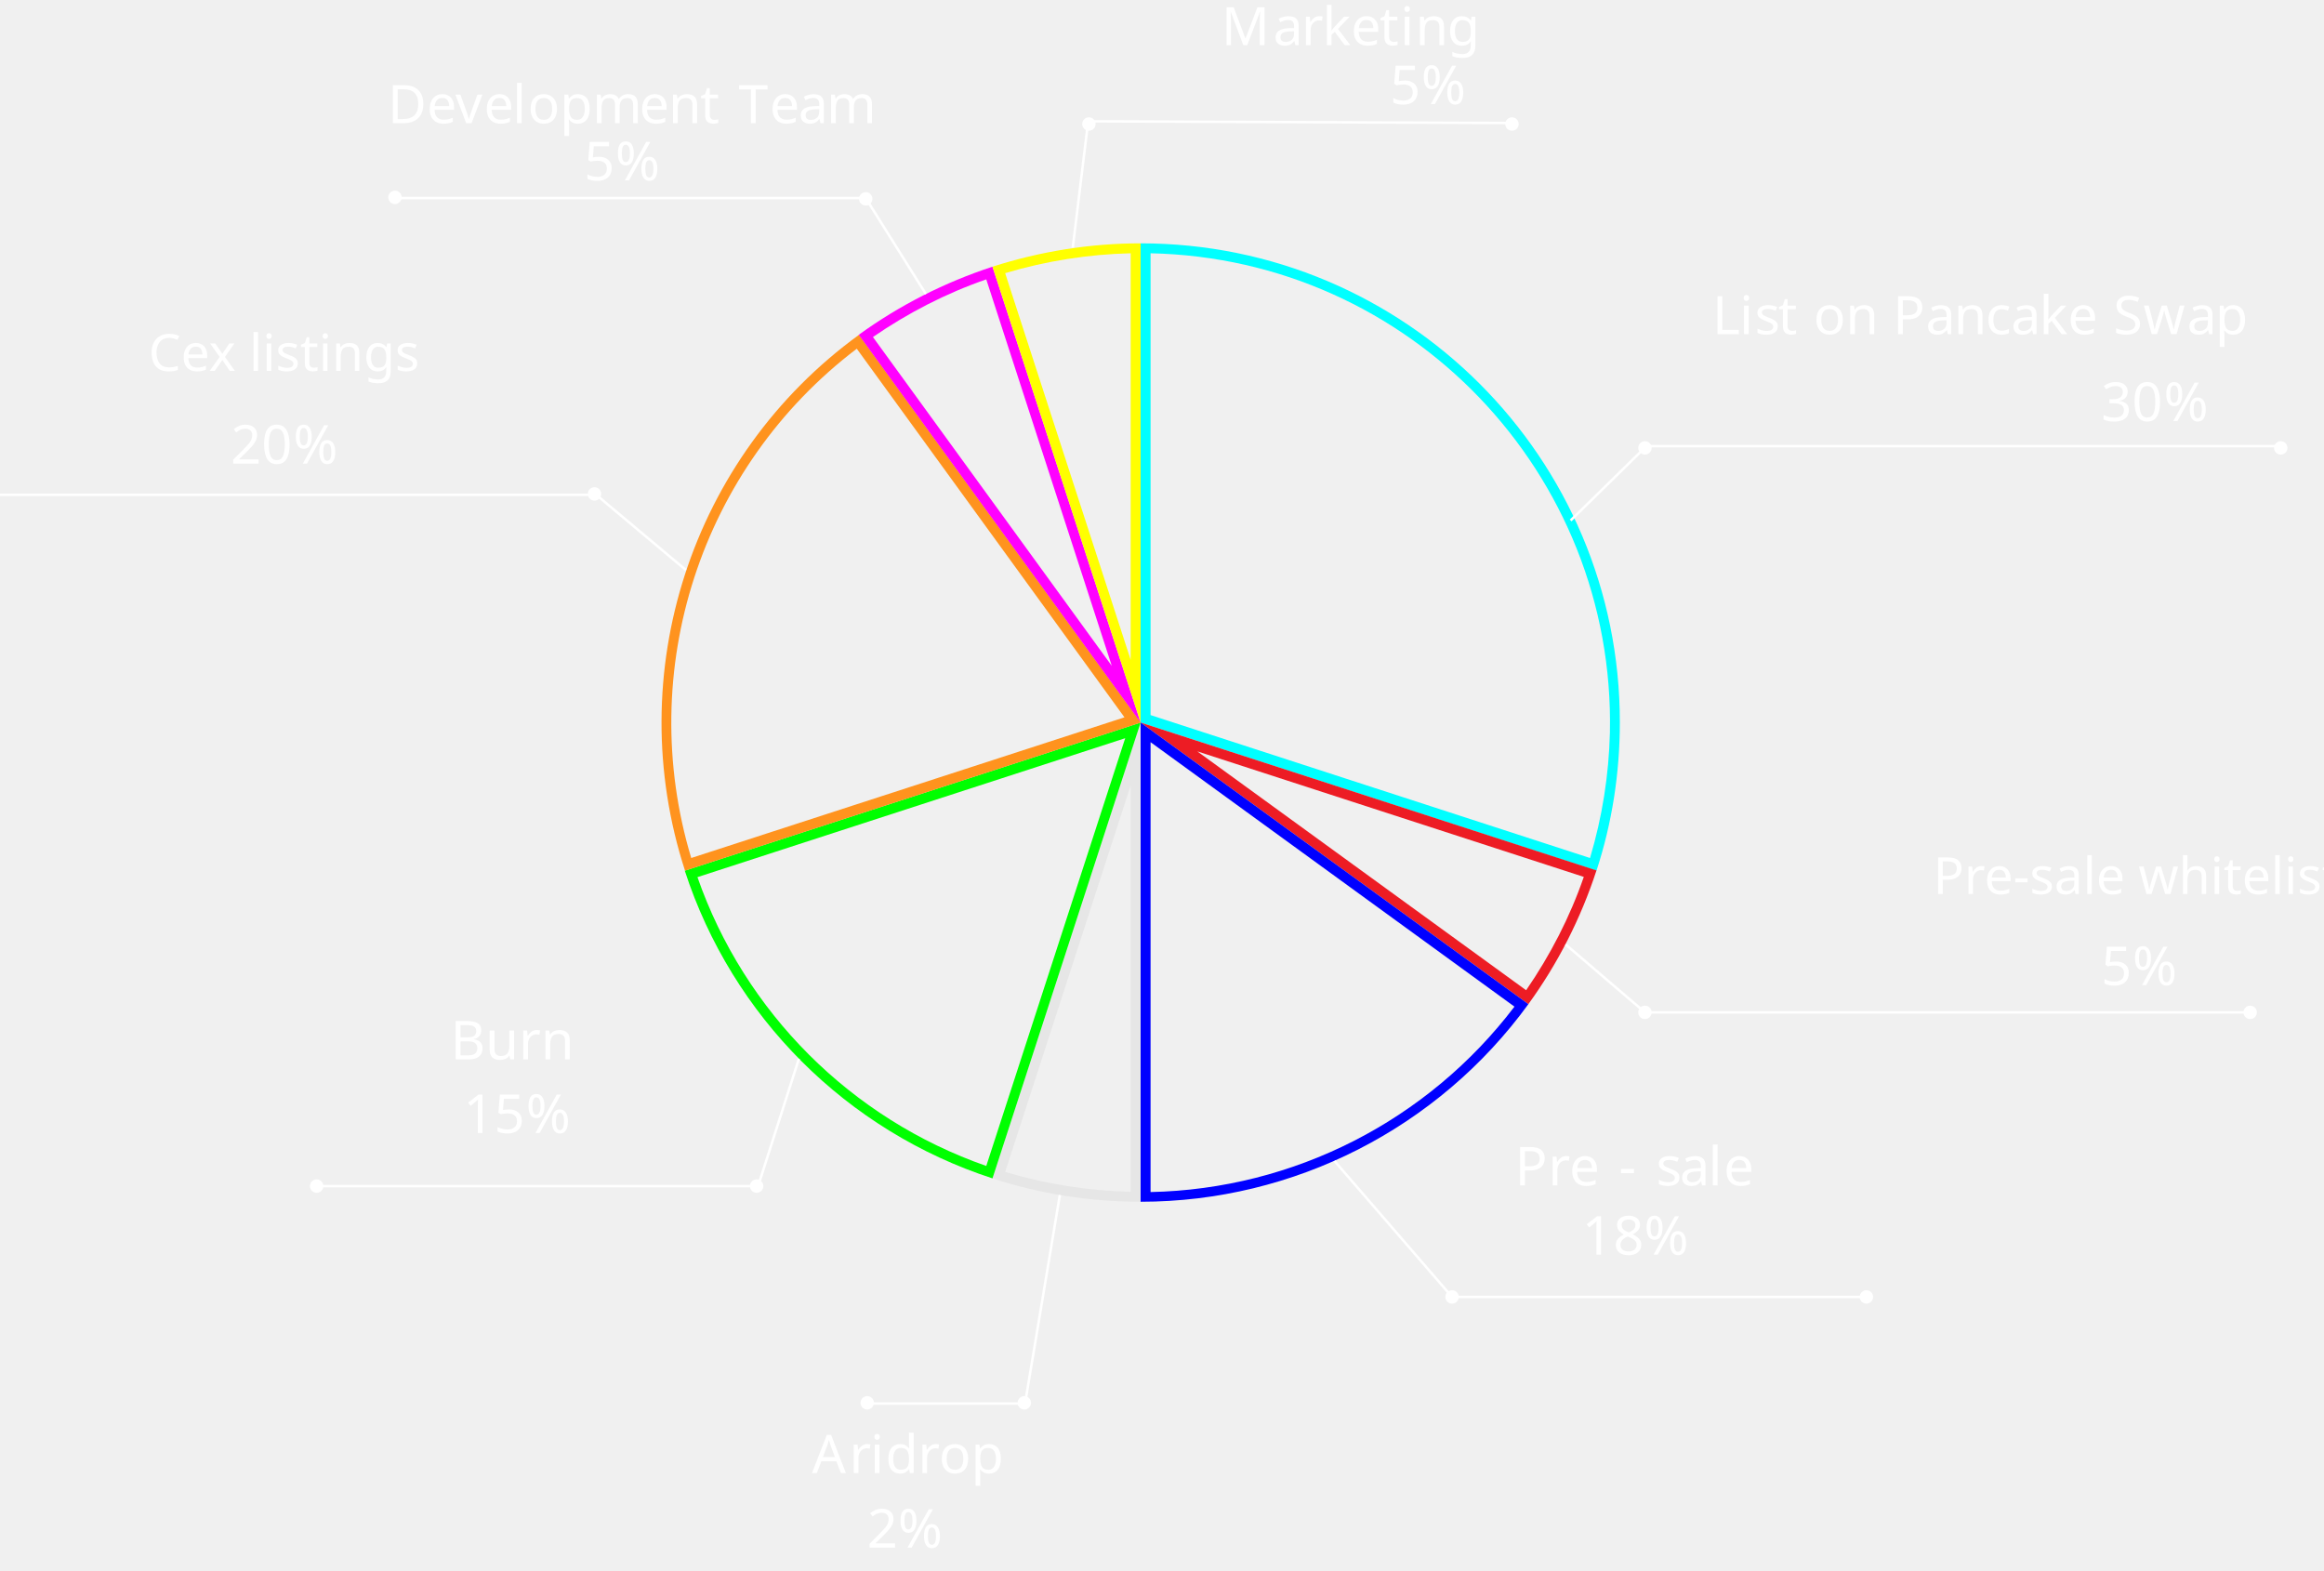
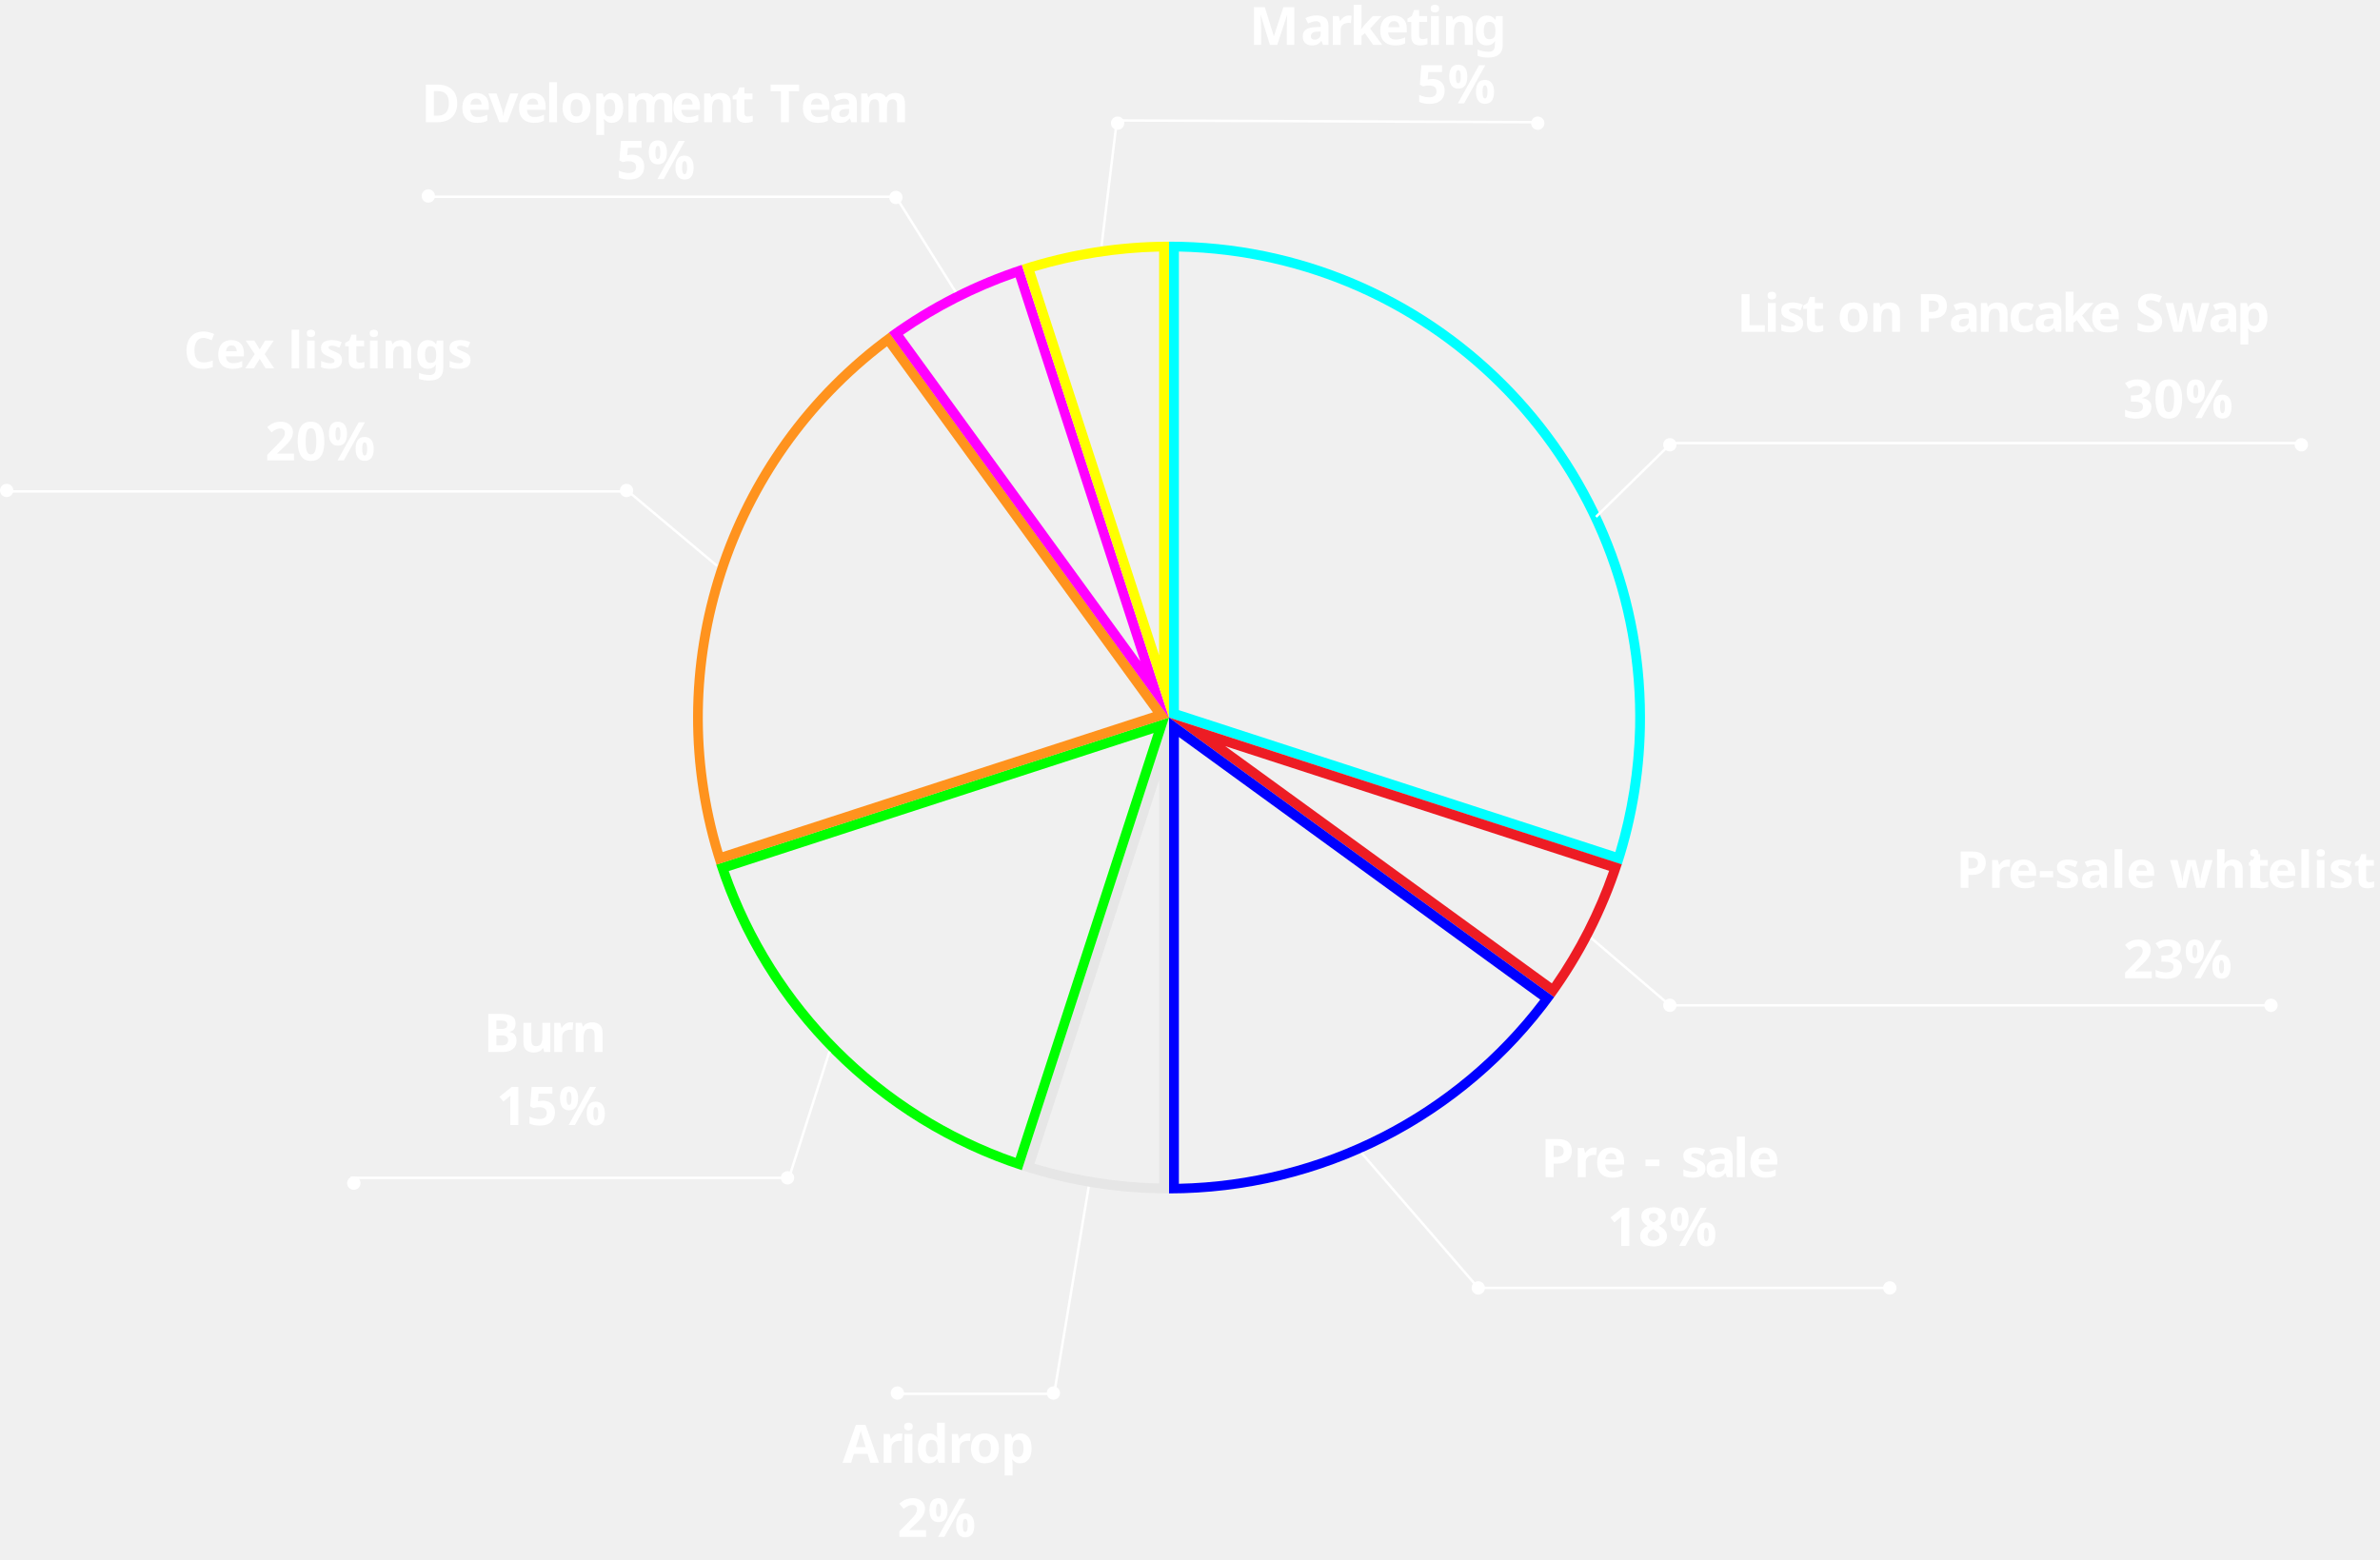
- <svg xmlns="http://www.w3.org/2000/svg" version="1.1" id="Layer_1" x="0px" y="0px" viewBox="0 0 935 632" style="enable-background:new 0 0 935 632;" xml:space="preserve">
-   <style type="text/css">
- 	.st0{fill:#00FFFF;}
- 	.st1{fill:#ED1C24;}
- 	.st2{fill:#0000FF;}
- 	.st3{fill:#E6E6E6;}
- 	.st4{fill:#00FF00;}
- 	.st5{fill:#FF931E;}
- 	.st6{fill:#FF00FF;}
- 	.st7{fill:#FFFF00;}
- 	.st8{fill:#FFFFFF;}
- 	.st9{font-family:'SegoeUI-Bold';}
- 	.st10{font-size:21.39px;}
- 	.st11{font-size:21.64px;}
- 	.st12{letter-spacing:1;}
- 	.st13{fill:none;stroke:#FFFFFF;stroke-miterlimit:10;}
- 	.st14{font-size:20.609px;}
- </style>
-   <g>
-     <path class="st0" d="M462.9,101.9c104.3,2.2,187,88.6,184.8,192.8c-0.4,17.1-3.1,34.1-8,50.5l-176.8-57.5V101.9 M458.9,97.9v192.8   l183.4,59.6c6.3-19.2,9.4-39.4,9.4-59.6C651.8,184.2,565.4,97.9,458.9,97.9L458.9,97.9z" />
-     <path class="st1" d="M481.7,302.3l155.5,50.5c-5.6,16.2-13.5,31.5-23.2,45.6L481.7,302.3 M458.9,290.7l156,113.3   c11.9-16.4,21.1-34.5,27.4-53.8L458.9,290.7z" />
-     <path class="st2" d="M462.9,298.6l146.4,106.4c-34.9,45.9-88.8,73.4-146.4,74.6V298.6 M458.9,290.7v192.8   c61.7,0,119.7-29.6,156-79.5L458.9,290.7L458.9,290.7z" />
-     <path class="st3" d="M454.9,316v163.5c-17.1-0.4-34.1-3.1-50.5-8L454.9,316 M458.9,290.7l-59.6,183.4c19.2,6.3,39.4,9.4,59.6,9.4   V290.7z" />
-     <path class="st4" d="M452.7,297l-55.9,172.1c-54.4-19-97.2-61.8-116.2-116.2L452.7,297 M458.9,290.7l-183.4,59.6   c19.1,58.7,65.1,104.7,123.8,123.8L458.9,290.7L458.9,290.7z" />
-     <path class="st5" d="M344.7,140.3l107.7,148.3l-174.3,56.6C255.4,269.7,281.9,188,344.7,140.3 M345.6,134.7   c-67.6,49.1-95.8,136.2-70,215.6L459,290.7L345.6,134.7L345.6,134.7z" />
-     <path class="st6" d="M396.8,112.4l50.5,155.5l-96.1-132.3C365.3,125.9,380.6,118,396.8,112.4 M399.3,107.3   c-19.2,6.3-37.4,15.5-53.8,27.4l113.4,156L399.3,107.3L399.3,107.3z" />
-     <path class="st7" d="M454.9,101.9v163.6l-50.5-155.6C420.8,105,437.8,102.3,454.9,101.9 M458.9,97.9c-20.2,0-40.3,3.2-59.6,9.4   l59.6,183.4V97.9L458.9,97.9z" />
-     <text transform="matrix(1 0 0 1 688.9164 134.4421)" class="st8 st9 st10">L</text>
-     <text transform="matrix(1 0 0 1 699.8463 134.4421)" class="st8 st9 st10">i</text>
-     <text transform="matrix(1 0 0 1 705.9663 134.4421)" class="st8 st9 st10">s</text>
-     <text transform="matrix(1 0 0 1 715.3363 134.4421)" class="st8 st9 st10">t</text>
-     <text transform="matrix(1 0 0 1 723.6564 134.4421)" class="st8 st9 st10"> </text>
-     <text transform="matrix(1 0 0 1 729.6263 134.4421)" class="st8 st9 st10">o</text>
-     <text transform="matrix(1 0 0 1 742.5663 134.4421)" class="st8 st9 st10">n</text>
-     <text transform="matrix(1 0 0 1 755.3163 134.4421)" class="st8 st9 st10"> </text>
-     <text transform="matrix(1 0 0 1 761.5563 134.4421)" class="st8 st9 st10">P</text>
-     <text transform="matrix(1 0 0 1 774.7363 134.4421)" class="st8 st9 st10">a</text>
-     <text transform="matrix(1 0 0 1 786.1163 134.4421)" class="st8 st9 st10">n</text>
-     <text transform="matrix(1 0 0 1 798.8663 134.4421)" class="st8 st9 st10">c</text>
-     <text transform="matrix(1 0 0 1 809.0663 134.4421)" class="st8 st9 st10">a</text>
-     <text transform="matrix(1 0 0 1 820.4463 134.4421)" class="st8 st9 st10">k</text>
-     <text transform="matrix(1 0 0 1 831.9264 134.4421)" class="st8 st9 st10">e</text>
-     <text transform="matrix(1 0 0 1 843.4364 134.4421)" class="st8 st9 st10"> </text>
-     <text transform="matrix(1 0 0 1 850.2563 134.4421)" class="st8 st9 st10">S</text>
-     <text transform="matrix(1 0 0 1 862.3063 134.4421)" class="st8 st9 st10">w</text>
-     <text transform="matrix(1 0 0 1 879.8763 134.4421)" class="st8 st9 st10">a</text>
-     <text transform="matrix(1 0 0 1 891.2563 134.4421)" class="st8 st9 st10">p</text>
-     <text transform="matrix(1 0 0 1 845.3463 169.3921)" class="st8 st9 st11">30</text>
-     <text transform="matrix(1 0 0 1 870.4963 169.3921)" class="st8 st9 st11">%</text>
-     <text transform="matrix(1 0 0 1 845.3363 396.332)" class="st8 st9 st11">5</text>
-     <text transform="matrix(1 0 0 1 857.9164 396.332)" class="st8 st9 st11">%</text>
-     <text transform="matrix(1 0 0 1 609.4963 476.9321)" class="st8 st9 st11">P</text>
-     <text transform="matrix(1 0 0 1 622.8263 476.9321)" class="st8 st9 st11">r</text>
-     <text transform="matrix(1 0 0 1 631.3763 476.9321)" class="st8 st9 st11">e</text>
-     <text transform="matrix(1 0 0 1 651.2863 476.9321)" class="st8 st9 st11">-</text>
-     <text transform="matrix(1 0 0 1 666.2863 476.9321)" class="st8 st9 st11">s</text>
-     <text transform="matrix(1 0 0 1 675.7662 476.9321)" class="st8 st9 st11">a</text>
-     <text transform="matrix(1 0 0 1 687.2762 476.9321)" class="st8 st9 st11">l</text>
-     <text transform="matrix(1 0 0 1 693.4663 476.9321)" class="st8 st9 st11">e</text>
-     <text transform="matrix(1 0 0 1 636.4464 504.7821)" class="st8 st9 st11">1</text>
-     <text transform="matrix(1 0 0 1 649.0264 504.7821)" class="st8 st9 st11">8%</text>
-     <text transform="matrix(1 0 0 1 326.6764 592.662)" class="st8 st9 st10">A</text>
-     <text transform="matrix(1 0 0 1 341.6664 592.662)" class="st8 st9 st10">r</text>
-     <text transform="matrix(1 0 0 1 350.1164 592.662)" class="st8 st9 st10">i</text>
-     <text transform="matrix(1 0 0 1 356.2364 592.662)" class="st8 st9 st10">d</text>
-     <text transform="matrix(1 0 0 1 369.2864 592.662)" class="st8 st9 st10">r</text>
-     <text transform="matrix(1 0 0 1 377.7364 592.662)" class="st8 st9 st10">o</text>
-     <text transform="matrix(1 0 0 1 390.6764 592.662)" class="st8 st9 st10">p</text>
-     <text transform="matrix(1 0 0 1 348.8464 622.6721)" class="st8 st9 st11">2%</text>
-     <text transform="matrix(1 0 0 1 181.2363 426.222)" class="st8 st9 st11">Burn</text>
-     <text transform="matrix(1 0 0 1 186.4163 455.8221)" class="st8 st9 st11">15</text>
-     <text transform="matrix(1 0 0 1 211.5664 455.8221)" class="st8 st9 st11">%</text>
-     <text transform="matrix(1 0 0 1 92.8063 186.5321)" class="st8 st9 st11">20</text>
-     <text transform="matrix(1 0 0 1 117.9564 186.5321)" class="st8 st9 st11">%</text>
-     <text transform="matrix(1 0 0 1 155.9863 49.5521)" class="st8 st9 st10">D</text>
-     <text transform="matrix(1 0 0 1 171.7163 49.5521)" class="st8 st9 st10">e</text>
-     <text transform="matrix(1 0 0 1 183.2163 49.5521)" class="st8 st9 st10">v</text>
-     <text transform="matrix(1 0 0 1 194.6863 49.5521)" class="st8 st9 st10">e</text>
-     <text transform="matrix(1 0 0 1 206.1863 49.5521)" class="st8 st9 st10">l</text>
-     <text transform="matrix(1 0 0 1 212.3064 49.5521)" class="st8 st9 st10">o</text>
-     <text transform="matrix(1 0 0 1 225.2564 49.5521)" class="st8 st9 st10">p</text>
-     <text transform="matrix(1 0 0 1 238.3264 49.5521)" class="st8 st9 st10">m</text>
-     <text transform="matrix(1 0 0 1 257.2064 49.5521)" class="st8 st9 st10">e</text>
-     <text transform="matrix(1 0 0 1 268.9664 49.5521)" class="st8 st9 st10">n</text>
-     <text transform="matrix(1 0 0 1 281.7164 49.5521)" class="st8 st9 st10">t</text>
-     <text transform="matrix(1 0 0 1 290.0364 49.5521)" class="st8 st9 st10 st12"> </text>
-     <text transform="matrix(1 0 0 1 297.1364 49.5521)" class="st8 st9 st10">T</text>
-     <text transform="matrix(1 0 0 1 309.6664 49.5521)" class="st8 st9 st10">e</text>
-     <text transform="matrix(1 0 0 1 321.1764 49.5521)" class="st8 st9 st10">a</text>
-     <text transform="matrix(1 0 0 1 332.5564 49.5521)" class="st8 st9 st10">m</text>
-     <text transform="matrix(1 0 0 1 234.9564 72.5521)" class="st8 st9 st11">5</text>
-     <text transform="matrix(1 0 0 1 247.5364 72.5521)" class="st8 st9 st11">%</text>
-     <text transform="matrix(1 0 0 1 491.4064 18.1821)" class="st8 st9 st10">M</text>
-     <text transform="matrix(1 0 0 1 512.2164 18.1821)" class="st8 st9 st10">a</text>
-     <text transform="matrix(1 0 0 1 523.5964 18.1821)" class="st8 st9 st10">r</text>
-     <text transform="matrix(1 0 0 1 532.0463 18.1821)" class="st8 st9 st10">k</text>
-     <text transform="matrix(1 0 0 1 543.5264 18.1821)" class="st8 st9 st10">e</text>
-     <text transform="matrix(1 0 0 1 555.0363 18.1821)" class="st8 st9 st10">t</text>
-     <text transform="matrix(1 0 0 1 563.3563 18.1821)" class="st8 st9 st10">i</text>
-     <text transform="matrix(1 0 0 1 569.4763 18.1821)" class="st8 st9 st10">n</text>
-     <text transform="matrix(1 0 0 1 582.2263 18.1821)" class="st8 st9 st10">g</text>
-     <text transform="matrix(1 0 0 1 559.1864 41.8721)" class="st8 st9 st11">5</text>
-     <text transform="matrix(1 0 0 1 571.7664 41.8721)" class="st8 st9 st11">%</text>
-     <polyline class="st13" points="917.6,179.5 662.4,179.5 631.9,209.4  " />
-     <circle class="st8" cx="917.6" cy="180.2" r="2.7" />
-     <circle class="st8" cx="661.8" cy="180.2" r="2.7" />
-     <circle class="st8" cx="661.8" cy="407.3" r="2.7" />
-     <circle class="st8" cx="905.3" cy="407.3" r="2.7" />
-     <circle class="st8" cx="750.9" cy="521.8" r="2.7" />
-     <circle class="st8" cx="348.9" cy="564.4" r="2.7" />
-     <circle class="st8" cx="304.4" cy="477.2" r="2.7" />
-     <circle class="st8" cx="127.4" cy="477.2" r="2.7" />
-     <circle class="st8" cx="-11.9" cy="198.7" r="2.7" />
-     <ellipse transform="matrix(0.1602 -0.9871 0.9871 0.1602 4.7253 402.998)" class="st8" cx="239.2" cy="198.7" rx="2.7" ry="2.7" />
-     <circle class="st8" cx="348.3" cy="80" r="2.7" />
-     <circle class="st8" cx="438.1" cy="49.9" r="2.7" />
-     <circle class="st8" cx="608.3" cy="49.9" r="2.7" />
-     <circle class="st8" cx="158.9" cy="79.4" r="2.7" />
-     <circle class="st8" cx="412.1" cy="564.4" r="2.7" />
-     <circle class="st8" cx="584.2" cy="521.8" r="2.7" />
-     <polyline class="st13" points="629.9,380 661.8,407.3 905.3,407.3  " />
-     <polyline class="st13" points="750.9,521.8 584.2,521.8 536.9,467.1  " />
-     <polyline class="st13" points="426.4,480.8 412.4,564.7 347.2,564.7  " />
-     <polyline class="st13" points="321.4,426 305,477.2 127.4,477.2  " />
-     <polyline class="st13" points="275.9,229.3 239.9,199.1 -11.9,199.1  " />
-     <polyline class="st13" points="372.5,118.3 348.3,79.7 159.6,79.7  " />
-     <polyline class="st13" points="431.6,99.6 437.8,48.8 609.6,49.5  " />
-     <g>
-       <g>
-         <g>
-           <text transform="matrix(1 0 0 1 59.7506 149.2329)" class="st8 st9 st14">Cex listings</text>
-         </g>
-       </g>
-     </g>
-     <g>
-       <g>
-         <g>
-           <text transform="matrix(1 0 0 1 772.3961 359.6987)" class="st8 st9 st14"> Pre-sale whitelist </text>
-         </g>
-       </g>
-     </g>
-   </g>
+ <svg xmlns="http://www.w3.org/2000/svg" id="Layer_1" data-name="Layer 1" viewBox="0 0 964.06 631.99">
+   <defs>
+     <style>.cls-1{fill:aqua;}.cls-2{fill:#ed1c24;}.cls-3{fill:blue;}.cls-4{fill:#e6e6e6;}.cls-5{fill:lime;}.cls-6{fill:#ff931e;}.cls-7{fill:#f0f;}.cls-8{fill:#ff0;}.cls-10,.cls-12,.cls-15,.cls-9{isolation:isolate;font-family:SegoeUI-Bold, Segoe UI;font-weight:700;}.cls-12,.cls-9{font-size:21.39px;}.cls-10,.cls-12,.cls-14,.cls-15,.cls-9{fill:#fff;}.cls-10{font-size:21.64px;}.cls-11{letter-spacing:0em;}.cls-12{letter-spacing:0.05em;}.cls-13{fill:none;stroke:#fff;stroke-miterlimit:10;}.cls-15{font-size:20.61px;}.cls-16{letter-spacing:0em;}</style>
+   </defs>
+   <path class="cls-1" d="M463,101.91c104.3,2.2,187,88.6,184.8,192.8a192.2,192.2,0,0,1-8,50.5L463,287.71V101.91m-4-4v192.8l183.4,59.6a191.43,191.43,0,0,0,9.4-59.6c.1-106.5-86.3-192.8-192.8-192.8Z" transform="translate(14.53 0)" />
+   <path class="cls-2" d="M481.77,302.31l155.5,50.5a190.28,190.28,0,0,1-23.2,45.6l-132.3-96.1M459,290.71,615,404a193.86,193.86,0,0,0,27.4-53.8Z" transform="translate(14.53 0)" />
+   <path class="cls-3" d="M463,298.61,609.37,405A188.91,188.91,0,0,1,463,479.61v-181m-4-7.9v192.8A193,193,0,0,0,615,404L459,290.71Z" transform="translate(14.53 0)" />
+   <path class="cls-4" d="M455,316v163.5a192.2,192.2,0,0,1-50.5-8L455,316m4-25.3-59.6,183.4a191.43,191.43,0,0,0,59.6,9.4Z" transform="translate(14.53 0)" />
+   <path class="cls-5" d="M452.77,297l-55.9,172.1a189.19,189.19,0,0,1-116.2-116.2L452.77,297m6.2-6.3-183.4,59.6a193,193,0,0,0,123.8,123.8L459,290.71Z" transform="translate(14.53 0)" />
+   <path class="cls-6" d="M344.77,140.31l107.7,148.3-174.3,56.6a189,189,0,0,1,66.6-204.9m.9-5.6a192.84,192.84,0,0,0-70,215.6l183.4-59.6-113.4-156Z" transform="translate(14.53 0)" />
+   <path class="cls-7" d="M396.87,112.41l50.5,155.5-96.1-132.3a190.28,190.28,0,0,1,45.6-23.2m2.5-5.1a195.25,195.25,0,0,0-53.8,27.4l113.4,156-59.6-183.4Z" transform="translate(14.53 0)" />
+   <path class="cls-8" d="M455,101.91v163.6l-50.5-155.6a192.2,192.2,0,0,1,50.5-8m4-4a194.89,194.89,0,0,0-59.6,9.4L459,290.71V97.91Z" transform="translate(14.53 0)" />
+   <text class="cls-9" transform="translate(703.52 134.44)">L</text>
+   <text class="cls-9" transform="translate(714.45 134.44)">i</text>
+   <text class="cls-9" transform="translate(720.57 134.44)">s</text>
+   <text class="cls-9" transform="translate(729.94 134.44)">t</text>
+   <text class="cls-9" transform="translate(738.26 134.44)"> </text>
+   <text class="cls-9" transform="translate(744.23 134.44)">o</text>
+   <text class="cls-9" transform="translate(757.17 134.44)">n</text>
+   <text class="cls-9" transform="translate(769.92 134.44)"> </text>
+   <text class="cls-9" transform="translate(776.16 134.44)">P</text>
+   <text class="cls-9" transform="translate(789.34 134.44)">a</text>
+   <text class="cls-9" transform="translate(800.72 134.44)">n</text>
+   <text class="cls-9" transform="translate(813.47 134.44)">c</text>
+   <text class="cls-9" transform="translate(823.67 134.44)">a</text>
+   <text class="cls-9" transform="translate(835.05 134.44)">k</text>
+   <text class="cls-9" transform="translate(846.53 134.44)">e</text>
+   <text class="cls-9" transform="translate(858.04 134.44)"> </text>
+   <text class="cls-9" transform="translate(864.86 134.44)">S</text>
+   <text class="cls-9" transform="translate(876.91 134.44)">w</text>
+   <text class="cls-9" transform="translate(894.48 134.44)">a</text>
+   <text class="cls-9" transform="translate(905.86 134.44)">p</text>
+   <text class="cls-10" transform="translate(859.95 169.39)">30</text>
+   <text class="cls-10" transform="translate(885.1 169.39)">%</text>
+   <text class="cls-10" transform="translate(859.94 396.33)">23%</text>
+   <text class="cls-10" transform="translate(624.1 476.93)">P</text>
+   <text class="cls-10" transform="translate(637.43 476.93)">r</text>
+   <text class="cls-10" transform="translate(645.98 476.93)">e</text>
+   <text class="cls-10" transform="translate(665.89 476.93)">-</text>
+   <text class="cls-10" transform="translate(680.89 476.93)">s</text>
+   <text class="cls-10" transform="translate(690.37 476.93)">a</text>
+   <text class="cls-10" transform="translate(701.88 476.93)">l</text>
+   <text class="cls-10" transform="translate(708.07 476.93)">e</text>
+   <text class="cls-10" transform="translate(651.05 504.78)">1</text>
+   <text class="cls-10" transform="translate(663.63 504.78)">8%</text>
+   <text class="cls-9" transform="translate(341.28 592.66)">A</text>
+   <text class="cls-9" transform="translate(356.27 592.66)">r</text>
+   <text class="cls-9" transform="translate(364.72 592.66)">i</text>
+   <text class="cls-9" transform="translate(370.84 592.66)">d</text>
+   <text class="cls-9" transform="translate(383.89 592.66)">r</text>
+   <text class="cls-9" transform="translate(392.34 592.66)">o</text>
+   <text class="cls-9" transform="translate(405.28 592.66)">p</text>
+   <text class="cls-10" transform="translate(363.45 622.67)">2%</text>
+   <text class="cls-10" transform="translate(195.84 426.22)">Bu<tspan class="cls-11" x="26.97" y="0">r</tspan>
+     <tspan x="35.64" y="0">n</tspan>
+   </text>
+   <text class="cls-10" transform="translate(201.02 455.82)">15</text>
+   <text class="cls-10" transform="translate(226.17 455.82)">%</text>
+   <text class="cls-10" transform="translate(107.41 186.53)">20</text>
+   <text class="cls-10" transform="translate(132.56 186.53)">%</text>
+   <text class="cls-9" transform="translate(170.59 49.55)">D</text>
+   <text class="cls-9" transform="translate(186.32 49.55)">e</text>
+   <text class="cls-9" transform="translate(197.82 49.55)">v</text>
+   <text class="cls-9" transform="translate(209.29 49.55)">e</text>
+   <text class="cls-9" transform="translate(220.79 49.55)">l</text>
+   <text class="cls-9" transform="translate(226.91 49.55)">o</text>
+   <text class="cls-9" transform="translate(239.86 49.55)">p</text>
+   <text class="cls-9" transform="translate(252.93 49.55)">m</text>
+   <text class="cls-9" transform="translate(271.81 49.55)">e</text>
+   <text class="cls-9" transform="translate(283.57 49.55)">n</text>
+   <text class="cls-9" transform="translate(296.32 49.55)">t</text>
+   <text class="cls-12" transform="translate(304.64 49.55)"> </text>
+   <text class="cls-9" transform="translate(311.74 49.55)">T</text>
+   <text class="cls-9" transform="translate(324.27 49.55)">e</text>
+   <text class="cls-9" transform="translate(335.78 49.55)">a</text>
+   <text class="cls-9" transform="translate(347.16 49.55)">m</text>
+   <text class="cls-10" transform="translate(249.56 72.55)">5</text>
+   <text class="cls-10" transform="translate(262.14 72.55)">%</text>
+   <text class="cls-9" transform="translate(506.01 18.18)">M</text>
+   <text class="cls-9" transform="translate(526.82 18.18)">a</text>
+   <text class="cls-9" transform="translate(538.2 18.18)">r</text>
+   <text class="cls-9" transform="translate(546.65 18.18)">k</text>
+   <text class="cls-9" transform="translate(558.13 18.18)">e</text>
+   <text class="cls-9" transform="translate(569.64 18.18)">t</text>
+   <text class="cls-9" transform="translate(577.96 18.18)">i</text>
+   <text class="cls-9" transform="translate(584.08 18.18)">n</text>
+   <text class="cls-9" transform="translate(596.83 18.18)">g</text>
+   <text class="cls-10" transform="translate(573.79 41.87)">5</text>
+   <text class="cls-10" transform="translate(586.37 41.87)">%</text>
+   <polyline class="cls-13" points="932.2 179.5 677 179.5 646.5 209.4" />
+   <circle class="cls-14" cx="932.2" cy="180.2" r="2.7" />
+   <circle class="cls-14" cx="676.4" cy="180.2" r="2.7" />
+   <circle class="cls-14" cx="676.4" cy="407.3" r="2.7" />
+   <circle class="cls-14" cx="919.9" cy="407.3" r="2.7" />
+   <circle class="cls-14" cx="765.5" cy="521.8" r="2.7" />
+   <circle class="cls-14" cx="363.5" cy="564.4" r="2.7" />
+   <circle class="cls-14" cx="319" cy="477.2" r="2.7" />
+   <circle class="cls-14" cx="127.47" cy="477.21" r="2.7" transform="matrix(1, -0.1, 0.1, 1, -31.87, 14.88)" />
+   <circle class="cls-14" cx="2.7" cy="198.7" r="2.7" />
+   <circle class="cls-14" cx="253.78" cy="198.72" r="2.7" />
+   <circle class="cls-14" cx="362.9" cy="80" r="2.7" />
+   <circle class="cls-14" cx="452.7" cy="49.9" r="2.7" />
+   <circle class="cls-14" cx="622.9" cy="49.9" r="2.7" />
+   <circle class="cls-14" cx="173.5" cy="79.4" r="2.7" />
+   <circle class="cls-14" cx="426.7" cy="564.4" r="2.7" />
+   <circle class="cls-14" cx="598.8" cy="521.8" r="2.7" />
+   <polyline class="cls-13" points="644.5 380 676.4 407.3 919.9 407.3" />
+   <polyline class="cls-13" points="765.5 521.8 598.8 521.8 551.5 467.1" />
+   <polyline class="cls-13" points="441 480.8 427 564.7 361.8 564.7" />
+   <polyline class="cls-13" points="336 426 319.6 477.2 142 477.2" />
+   <polyline class="cls-13" points="290.5 229.3 254.5 199.1 2.7 199.1" />
+   <polyline class="cls-13" points="387.1 118.3 362.9 79.7 174.2 79.7" />
+   <polyline class="cls-13" points="446.2 99.6 452.4 48.8 624.2 49.5" />
+   <text class="cls-15" transform="translate(74.35 149.23)">Cex listings</text>
+   <text class="cls-15" transform="translate(787 359.7)">
+     <tspan xml:space="preserve"> P</tspan>
+     <tspan class="cls-16" x="18.34" y="0">r</tspan>
+     <tspan x="26.47" y="0">e-sale whi</tspan>
+     <tspan class="cls-16" x="123.49" y="0">t</tspan>
+     <tspan x="131.43" y="0">elist </tspan>
+   </text>
</svg>
